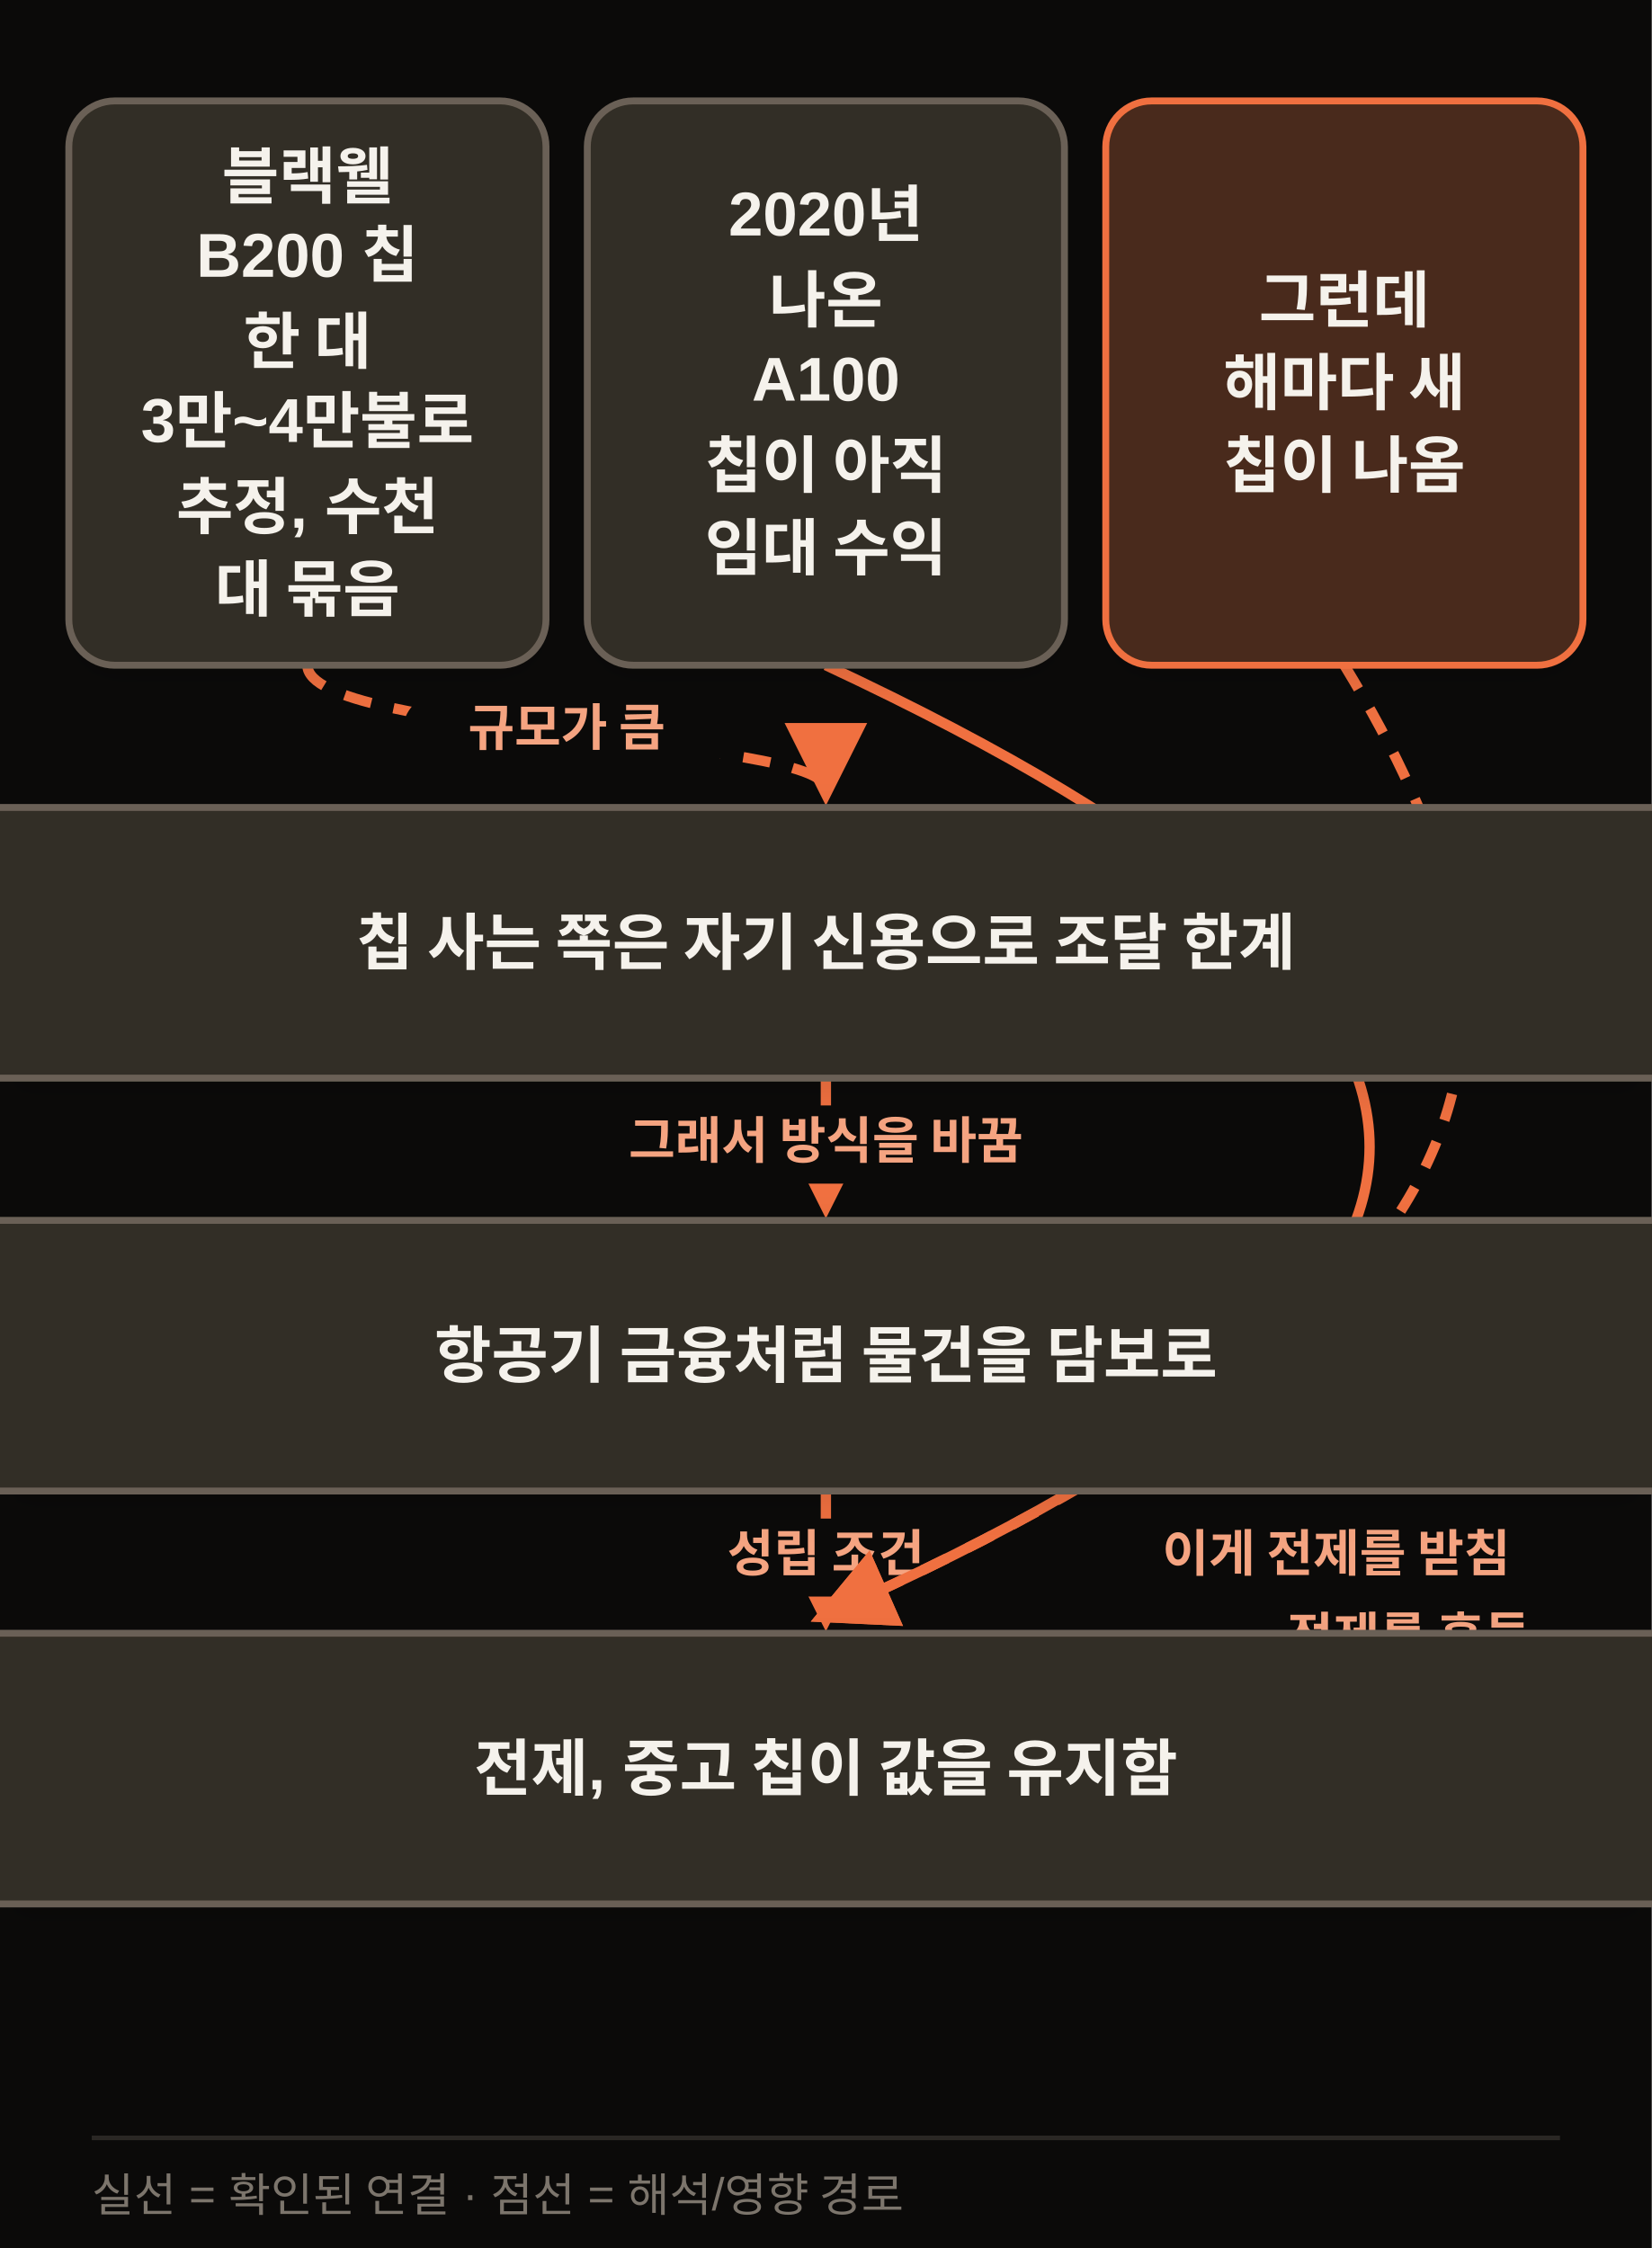
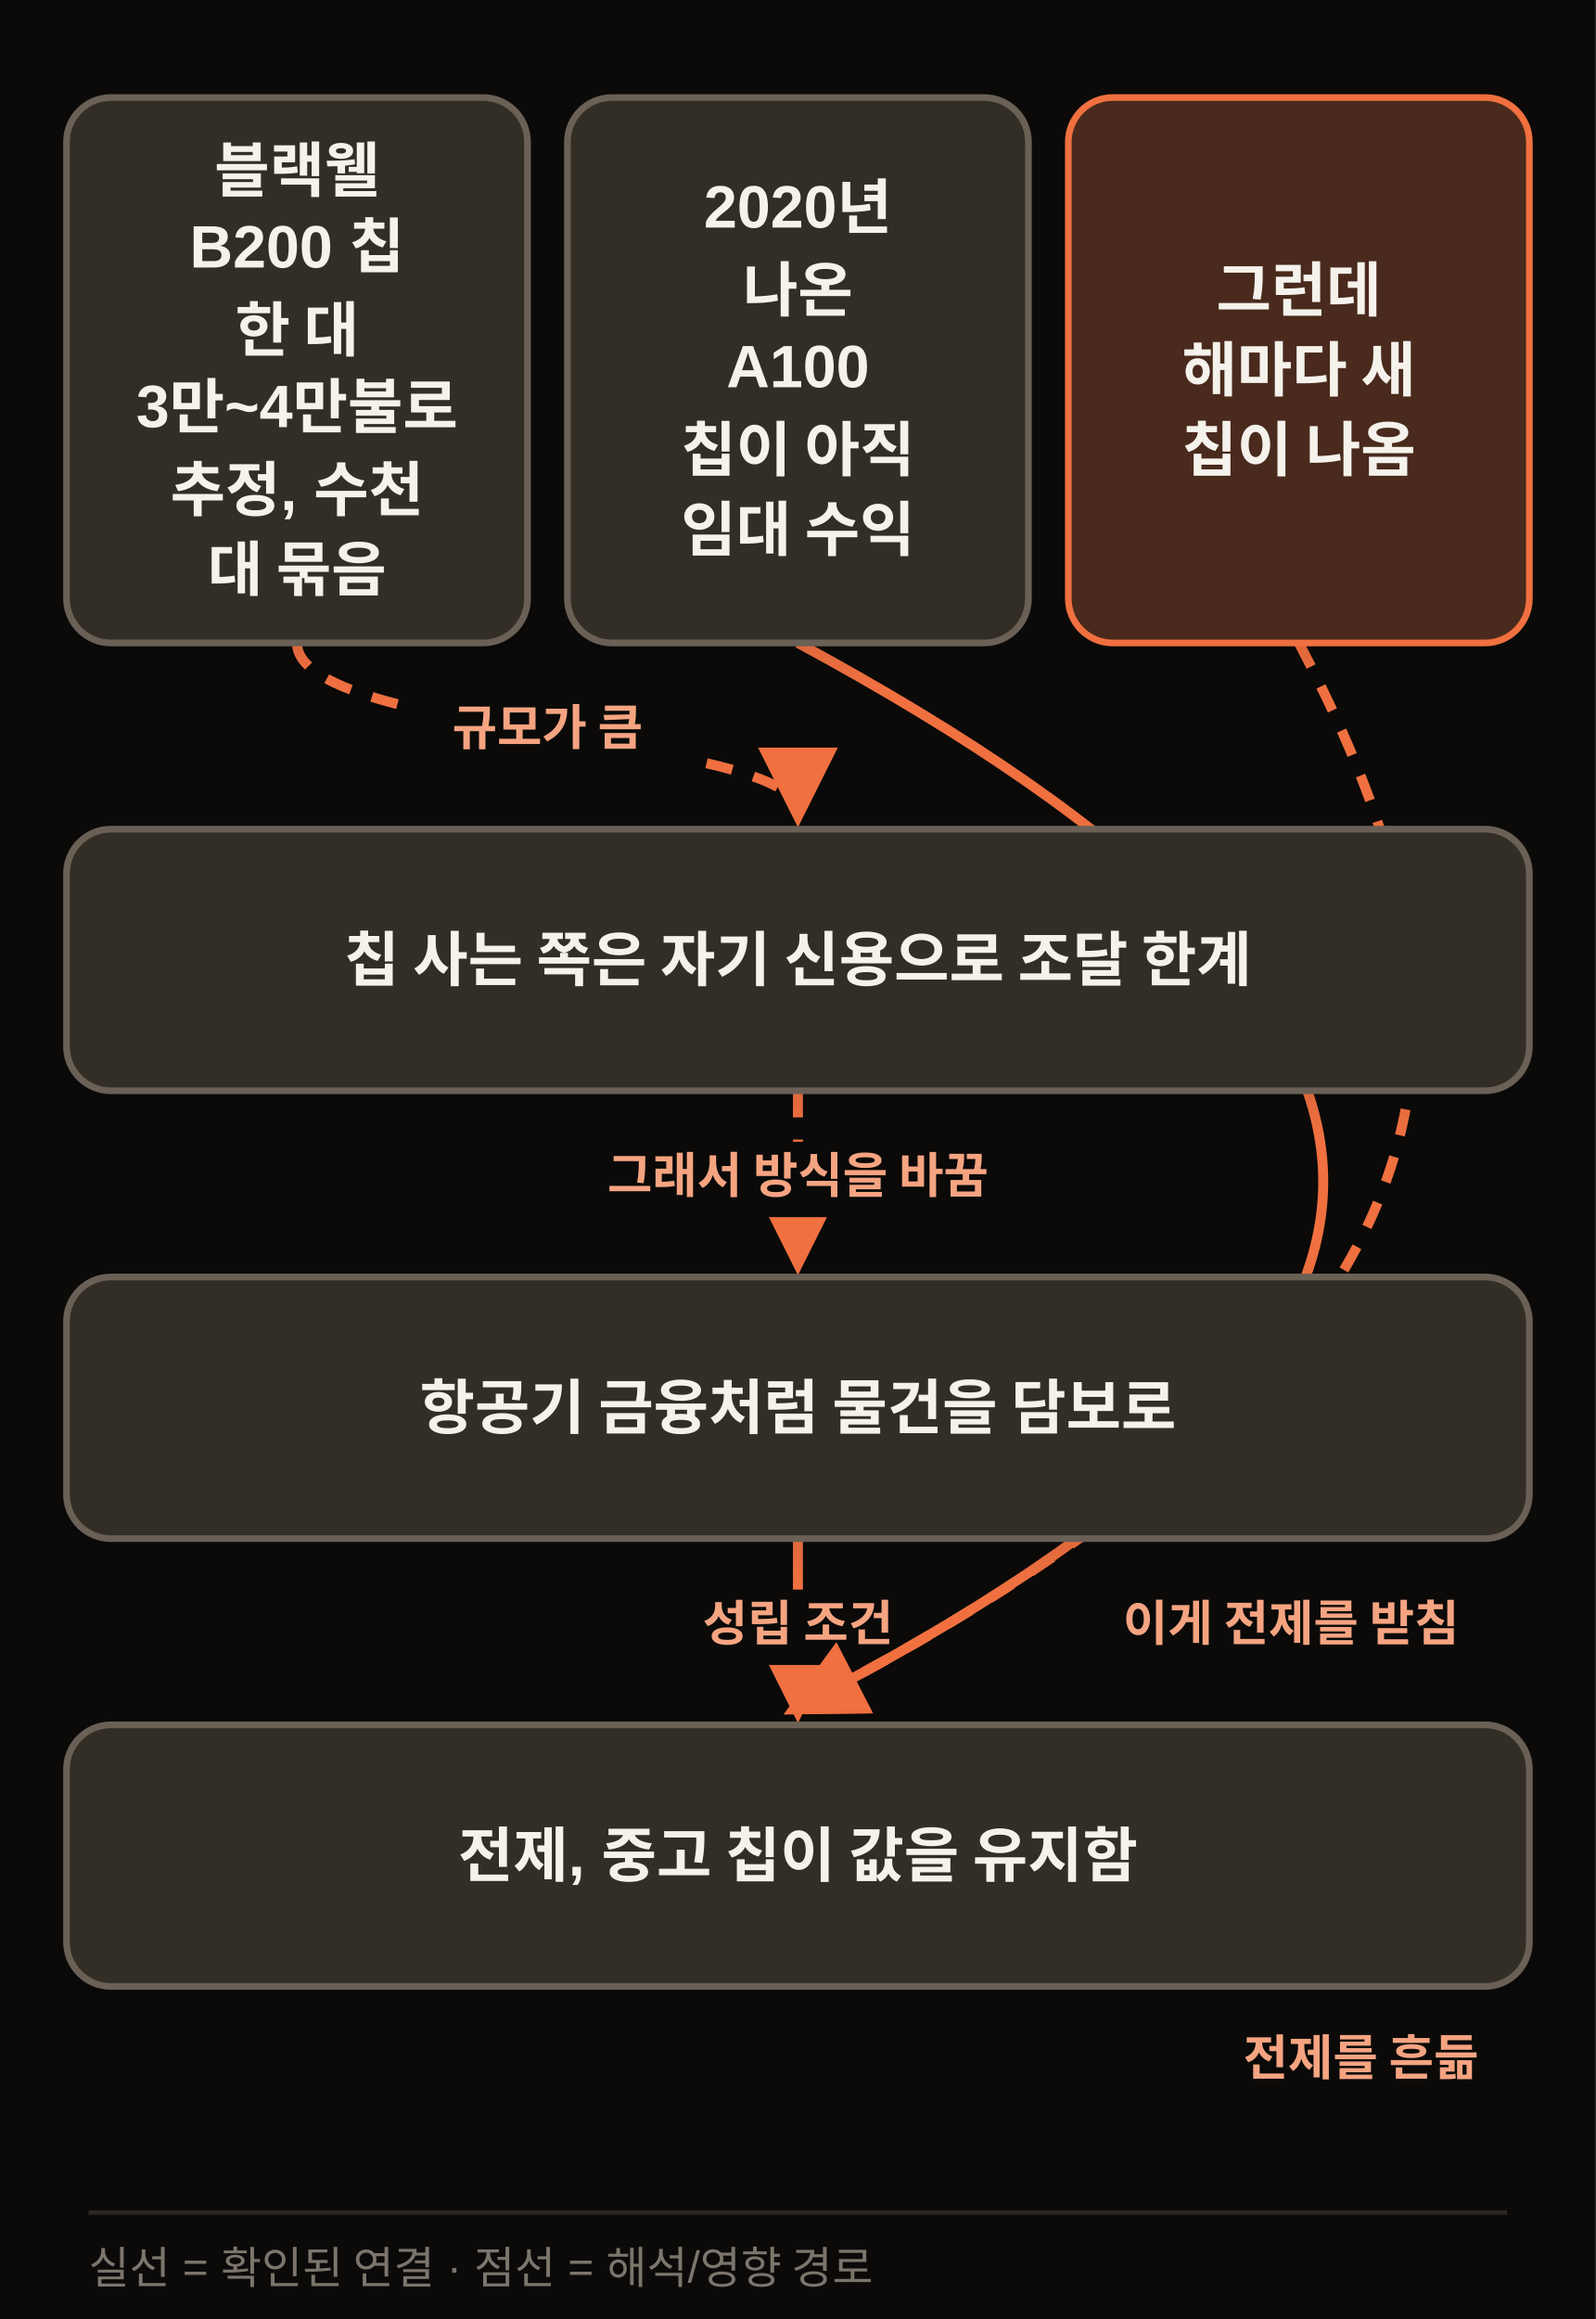
- <svg xmlns="http://www.w3.org/2000/svg" width="720" height="980" viewBox="0 0 720 980" class="morning-diagram morning-diagram-mobile" data-mobile-layout="same-topology" data-motion-orientation="TB" data-motion-steps="7">
+ <svg xmlns="http://www.w3.org/2000/svg" width="720" height="1046" viewBox="0 0 720 1046" class="morning-diagram morning-diagram-mobile" data-mobile-layout="same-topology" data-motion-orientation="TB" data-motion-steps="7">
  <defs>
    <filter id="shadow" x="-20%" y="-20%" width="140%" height="160%">
      <feDropShadow dx="0" dy="6" stdDeviation="8" flood-color="#111111" flood-opacity=".09" />
    </filter>
    <marker id="arrow" viewBox="0 0 10 10" refX="8" refY="5" markerWidth="8" markerHeight="8" orient="auto-start-reverse">
      <path d="M 0 0 L 10 5 L 0 10 z" fill="#F07040" />
    </marker>
  </defs>
-   <rect width="720" height="980" fill="#0B0A09" />
+   <rect width="720" height="1046" fill="#0B0A09" />
  <g class="motion-step motion-edge" data-motion-step="1" data-from="A" data-to="B" style="--motion-delay:2040ms">
-     <path d="M 134.0 290.0 C 134.0 321.0, 360.0 321.0, 360.0 344.0" fill="none" stroke="#F07040" stroke-width="4.5" stroke-dasharray="12 10" marker-end="url(#arrow)" />
-     <rect x="175.5" y="302.0" width="143" height="34" rx="17" fill="#0B0A09" />
-     <text x="247.0" y="325.0" text-anchor="middle" font-family="Apple SD Gothic Neo,Malgun Gothic,Arial,sans-serif" font-size="22" font-weight="800" fill="#F5A481">규모가 큼</text>
+     <path d="M 134.0 290.0 C 134.0 332.0, 360.0 332.0, 360.0 366.0" fill="none" stroke="#F07040" stroke-width="4.5" stroke-dasharray="12 10" marker-end="url(#arrow)" />
+     <rect x="175.5" y="313.0" width="143" height="34" rx="17" fill="#0B0A09" />
+     <text x="247.0" y="336.0" text-anchor="middle" font-family="Apple SD Gothic Neo,Malgun Gothic,Arial,sans-serif" font-size="22" font-weight="800" fill="#F5A481">규모가 큼</text>
  </g>
  <g class="motion-step motion-edge" data-motion-step="3" data-from="B" data-to="C" style="--motion-delay:3400ms">
-     <path d="M 360.0 470.0 C 360.0 501.0, 360.0 501.0, 360.0 524.0" fill="none" stroke="#F07040" stroke-width="4.5" stroke-dasharray="12 10" marker-end="url(#arrow)" />
-     <rect x="241.0" y="482.0" width="238" height="34" rx="17" fill="#0B0A09" />
-     <text x="360.0" y="505.0" text-anchor="middle" font-family="Apple SD Gothic Neo,Malgun Gothic,Arial,sans-serif" font-size="22" font-weight="800" fill="#F5A481">그래서 방식을 바꿈</text>
+     <path d="M 360.0 492.0 C 360.0 534.0, 360.0 534.0, 360.0 568.0" fill="none" stroke="#F07040" stroke-width="4.5" stroke-dasharray="12 10" marker-end="url(#arrow)" />
+     <rect x="241.0" y="515.0" width="238" height="34" rx="17" fill="#0B0A09" />
+     <text x="360.0" y="538.0" text-anchor="middle" font-family="Apple SD Gothic Neo,Malgun Gothic,Arial,sans-serif" font-size="22" font-weight="800" fill="#F5A481">그래서 방식을 바꿈</text>
  </g>
  <g class="motion-step motion-edge" data-motion-step="5" data-from="C" data-to="D" style="--motion-delay:4760ms">
-     <path d="M 360.0 650.0 C 360.0 681.0, 360.0 681.0, 360.0 704.0" fill="none" stroke="#F07040" stroke-width="4.5" marker-end="url(#arrow)" />
-     <rect x="288.5" y="662.0" width="143" height="34" rx="17" fill="#0B0A09" />
-     <text x="360.0" y="685.0" text-anchor="middle" font-family="Apple SD Gothic Neo,Malgun Gothic,Arial,sans-serif" font-size="22" font-weight="800" fill="#F5A481">성립 조건</text>
+     <path d="M 360.0 694.0 C 360.0 736.0, 360.0 736.0, 360.0 770.0" fill="none" stroke="#F07040" stroke-width="4.5" marker-end="url(#arrow)" />
+     <rect x="288.5" y="717.0" width="143" height="34" rx="17" fill="#0B0A09" />
+     <text x="360.0" y="740.0" text-anchor="middle" font-family="Apple SD Gothic Neo,Malgun Gothic,Arial,sans-serif" font-size="22" font-weight="800" fill="#F5A481">성립 조건</text>
  </g>
  <g class="motion-step motion-edge" data-motion-step="5" data-from="E" data-to="D" style="--motion-delay:5440ms">
-     <path d="M 360.0 290.0 C 676.0 437.7, 676.0 564.3, 360.0 704.0" fill="none" stroke="#F07040" stroke-width="4.5" marker-end="url(#arrow)" />
-     <rect x="469.0" y="662.0" width="227" height="34" rx="17" fill="#0B0A09" />
-     <text x="582.5" y="685.0" text-anchor="middle" font-family="Apple SD Gothic Neo,Malgun Gothic,Arial,sans-serif" font-size="22" font-weight="800" fill="#F5A481">이게 전제를 받침</text>
+     <path d="M 360.0 290.0 C 676.0 460.8, 676.0 607.2, 360.0 770.0" fill="none" stroke="#F07040" stroke-width="4.5" marker-end="url(#arrow)" />
+     <rect x="469.0" y="717.0" width="227" height="34" rx="17" fill="#0B0A09" />
+     <text x="582.5" y="740.0" text-anchor="middle" font-family="Apple SD Gothic Neo,Malgun Gothic,Arial,sans-serif" font-size="22" font-weight="800" fill="#F5A481">이게 전제를 받침</text>
  </g>
  <g class="motion-step motion-edge" data-motion-step="5" data-from="F" data-to="D" style="--motion-delay:6120ms">
-     <path d="M 586.0 290.0 C 676.0 437.7, 676.0 564.3, 360.0 704.0" fill="none" stroke="#F07040" stroke-width="4.5" stroke-dasharray="12 10" marker-end="url(#arrow)" />
-     <rect x="532.0" y="698.0" width="164" height="34" rx="17" fill="#0B0A09" />
-     <text x="614.0" y="721.0" text-anchor="middle" font-family="Apple SD Gothic Neo,Malgun Gothic,Arial,sans-serif" font-size="22" font-weight="800" fill="#F5A481">전제를 흔듦</text>
+     <path d="M 586.0 290.0 C 676.0 460.8, 676.0 607.2, 360.0 770.0" fill="none" stroke="#F07040" stroke-width="4.5" stroke-dasharray="12 10" marker-end="url(#arrow)" />
+     <rect x="532.0" y="913.0" width="164" height="34" rx="17" fill="#0B0A09" />
+     <text x="614.0" y="936.0" text-anchor="middle" font-family="Apple SD Gothic Neo,Malgun Gothic,Arial,sans-serif" font-size="22" font-weight="800" fill="#F5A481">전제를 흔듦</text>
  </g>
  <g class="motion-step motion-node" data-motion-step="0" style="--motion-delay:0ms;--motion-accent-delay:640ms">
    <rect class="motion-node-shape" x="30.0" y="44.0" width="208.0" height="246" rx="20" fill="#332E26" stroke="#6B6156" stroke-width="3" filter="url(#shadow)" />
    <text x="134.0" y="77.0" text-anchor="middle" dominant-baseline="middle" font-family="Apple SD Gothic Neo,Malgun Gothic,Arial,sans-serif" font-size="27" font-weight="800" fill="#F5F2EC">블랙웰</text>
    <text x="134.0" y="113.0" text-anchor="middle" dominant-baseline="middle" font-family="Apple SD Gothic Neo,Malgun Gothic,Arial,sans-serif" font-size="27" font-weight="800" fill="#F5F2EC">B200 칩</text>
    <text x="134.0" y="149.0" text-anchor="middle" dominant-baseline="middle" font-family="Apple SD Gothic Neo,Malgun Gothic,Arial,sans-serif" font-size="27" font-weight="800" fill="#F5F2EC">한 대</text>
    <text x="134.0" y="185.0" text-anchor="middle" dominant-baseline="middle" font-family="Apple SD Gothic Neo,Malgun Gothic,Arial,sans-serif" font-size="27" font-weight="800" fill="#F5F2EC">3만~4만불로</text>
    <text x="134.0" y="221.0" text-anchor="middle" dominant-baseline="middle" font-family="Apple SD Gothic Neo,Malgun Gothic,Arial,sans-serif" font-size="27" font-weight="800" fill="#F5F2EC">추정, 수천</text>
    <text x="134.0" y="257.0" text-anchor="middle" dominant-baseline="middle" font-family="Apple SD Gothic Neo,Malgun Gothic,Arial,sans-serif" font-size="27" font-weight="800" fill="#F5F2EC">대 묶음</text>
  </g>
  <g class="motion-step motion-node" data-motion-step="0" style="--motion-delay:680ms;--motion-accent-delay:1320ms">
    <rect class="motion-node-shape" x="256.0" y="44.0" width="208.0" height="246" rx="20" fill="#332E26" stroke="#6B6156" stroke-width="3" filter="url(#shadow)" />
    <text x="360.0" y="95.0" text-anchor="middle" dominant-baseline="middle" font-family="Apple SD Gothic Neo,Malgun Gothic,Arial,sans-serif" font-size="27" font-weight="800" fill="#F5F2EC">2020년</text>
    <text x="360.0" y="131.0" text-anchor="middle" dominant-baseline="middle" font-family="Apple SD Gothic Neo,Malgun Gothic,Arial,sans-serif" font-size="27" font-weight="800" fill="#F5F2EC">나온</text>
    <text x="360.0" y="167.0" text-anchor="middle" dominant-baseline="middle" font-family="Apple SD Gothic Neo,Malgun Gothic,Arial,sans-serif" font-size="27" font-weight="800" fill="#F5F2EC">A100</text>
    <text x="360.0" y="203.0" text-anchor="middle" dominant-baseline="middle" font-family="Apple SD Gothic Neo,Malgun Gothic,Arial,sans-serif" font-size="27" font-weight="800" fill="#F5F2EC">칩이 아직</text>
    <text x="360.0" y="239.0" text-anchor="middle" dominant-baseline="middle" font-family="Apple SD Gothic Neo,Malgun Gothic,Arial,sans-serif" font-size="27" font-weight="800" fill="#F5F2EC">임대 수익</text>
  </g>
  <g class="motion-step motion-node motion-risk" data-motion-step="0" style="--motion-delay:1360ms;--motion-accent-delay:2000ms">
    <rect class="motion-node-shape" x="482.0" y="44.0" width="208.0" height="246" rx="20" fill="#4A2C1A" stroke="#F07040" stroke-width="3" filter="url(#shadow)" />
    <text x="586.0" y="131.0" text-anchor="middle" dominant-baseline="middle" font-family="Apple SD Gothic Neo,Malgun Gothic,Arial,sans-serif" font-size="27" font-weight="800" fill="#F5F2EC">그런데</text>
    <text x="586.0" y="167.0" text-anchor="middle" dominant-baseline="middle" font-family="Apple SD Gothic Neo,Malgun Gothic,Arial,sans-serif" font-size="27" font-weight="800" fill="#F5F2EC">해마다 새</text>
    <text x="586.0" y="203.0" text-anchor="middle" dominant-baseline="middle" font-family="Apple SD Gothic Neo,Malgun Gothic,Arial,sans-serif" font-size="27" font-weight="800" fill="#F5F2EC">칩이 나옴</text>
  </g>
  <g class="motion-step motion-node" data-motion-step="2" style="--motion-delay:2720ms;--motion-accent-delay:3360ms">
-     <rect class="motion-node-shape" x="-20.0" y="352.0" width="760.0" height="118.0" rx="20" fill="#332E26" stroke="#6B6156" stroke-width="3" filter="url(#shadow)" />
-     <text x="360.0" y="411.0" text-anchor="middle" dominant-baseline="middle" font-family="Apple SD Gothic Neo,Malgun Gothic,Arial,sans-serif" font-size="27" font-weight="800" fill="#F5F2EC">칩 사는 쪽은 자기 신용으로 조달 한계</text>
+     <rect class="motion-node-shape" x="30.0" y="374.0" width="660.0" height="118.0" rx="20" fill="#332E26" stroke="#6B6156" stroke-width="3" filter="url(#shadow)" />
+     <text x="360.0" y="433.0" text-anchor="middle" dominant-baseline="middle" font-family="Apple SD Gothic Neo,Malgun Gothic,Arial,sans-serif" font-size="27" font-weight="800" fill="#F5F2EC">칩 사는 쪽은 자기 신용으로 조달 한계</text>
  </g>
  <g class="motion-step motion-node" data-motion-step="4" style="--motion-delay:4080ms;--motion-accent-delay:4720ms">
-     <rect class="motion-node-shape" x="-20.0" y="532.0" width="760.0" height="118.0" rx="20" fill="#332E26" stroke="#6B6156" stroke-width="3" filter="url(#shadow)" />
-     <text x="360.0" y="591.0" text-anchor="middle" dominant-baseline="middle" font-family="Apple SD Gothic Neo,Malgun Gothic,Arial,sans-serif" font-size="27" font-weight="800" fill="#F5F2EC">항공기 금융처럼 물건을 담보로</text>
+     <rect class="motion-node-shape" x="30.0" y="576.0" width="660.0" height="118.0" rx="20" fill="#332E26" stroke="#6B6156" stroke-width="3" filter="url(#shadow)" />
+     <text x="360.0" y="635.0" text-anchor="middle" dominant-baseline="middle" font-family="Apple SD Gothic Neo,Malgun Gothic,Arial,sans-serif" font-size="27" font-weight="800" fill="#F5F2EC">항공기 금융처럼 물건을 담보로</text>
  </g>
  <g class="motion-step motion-node" data-motion-step="6" style="--motion-delay:6800ms;--motion-accent-delay:7440ms">
-     <rect class="motion-node-shape" x="-20.0" y="712.0" width="760.0" height="118.0" rx="20" fill="#332E26" stroke="#6B6156" stroke-width="3" filter="url(#shadow)" />
-     <text x="360.0" y="771.0" text-anchor="middle" dominant-baseline="middle" font-family="Apple SD Gothic Neo,Malgun Gothic,Arial,sans-serif" font-size="27" font-weight="800" fill="#F5F2EC">전제, 중고 칩이 값을 유지함</text>
+     <rect class="motion-node-shape" x="30.0" y="778.0" width="660.0" height="118.0" rx="20" fill="#332E26" stroke="#6B6156" stroke-width="3" filter="url(#shadow)" />
+     <text x="360.0" y="837.0" text-anchor="middle" dominant-baseline="middle" font-family="Apple SD Gothic Neo,Malgun Gothic,Arial,sans-serif" font-size="27" font-weight="800" fill="#F5F2EC">전제, 중고 칩이 값을 유지함</text>
  </g>
-   <line x1="40" y1="932" x2="680" y2="932" stroke="#2A2724" stroke-width="2" />
-   <text x="40" y="964" font-family="Apple SD Gothic Neo,Malgun Gothic,Arial,sans-serif" font-size="20" fill="#7C756C">실선 = 확인된 연결 · 점선 = 해석/영향 경로</text>
+   <line x1="40" y1="998" x2="680" y2="998" stroke="#2A2724" stroke-width="2" />
+   <text x="40" y="1030" font-family="Apple SD Gothic Neo,Malgun Gothic,Arial,sans-serif" font-size="20" fill="#7C756C">실선 = 확인된 연결 · 점선 = 해석/영향 경로</text>
</svg>
